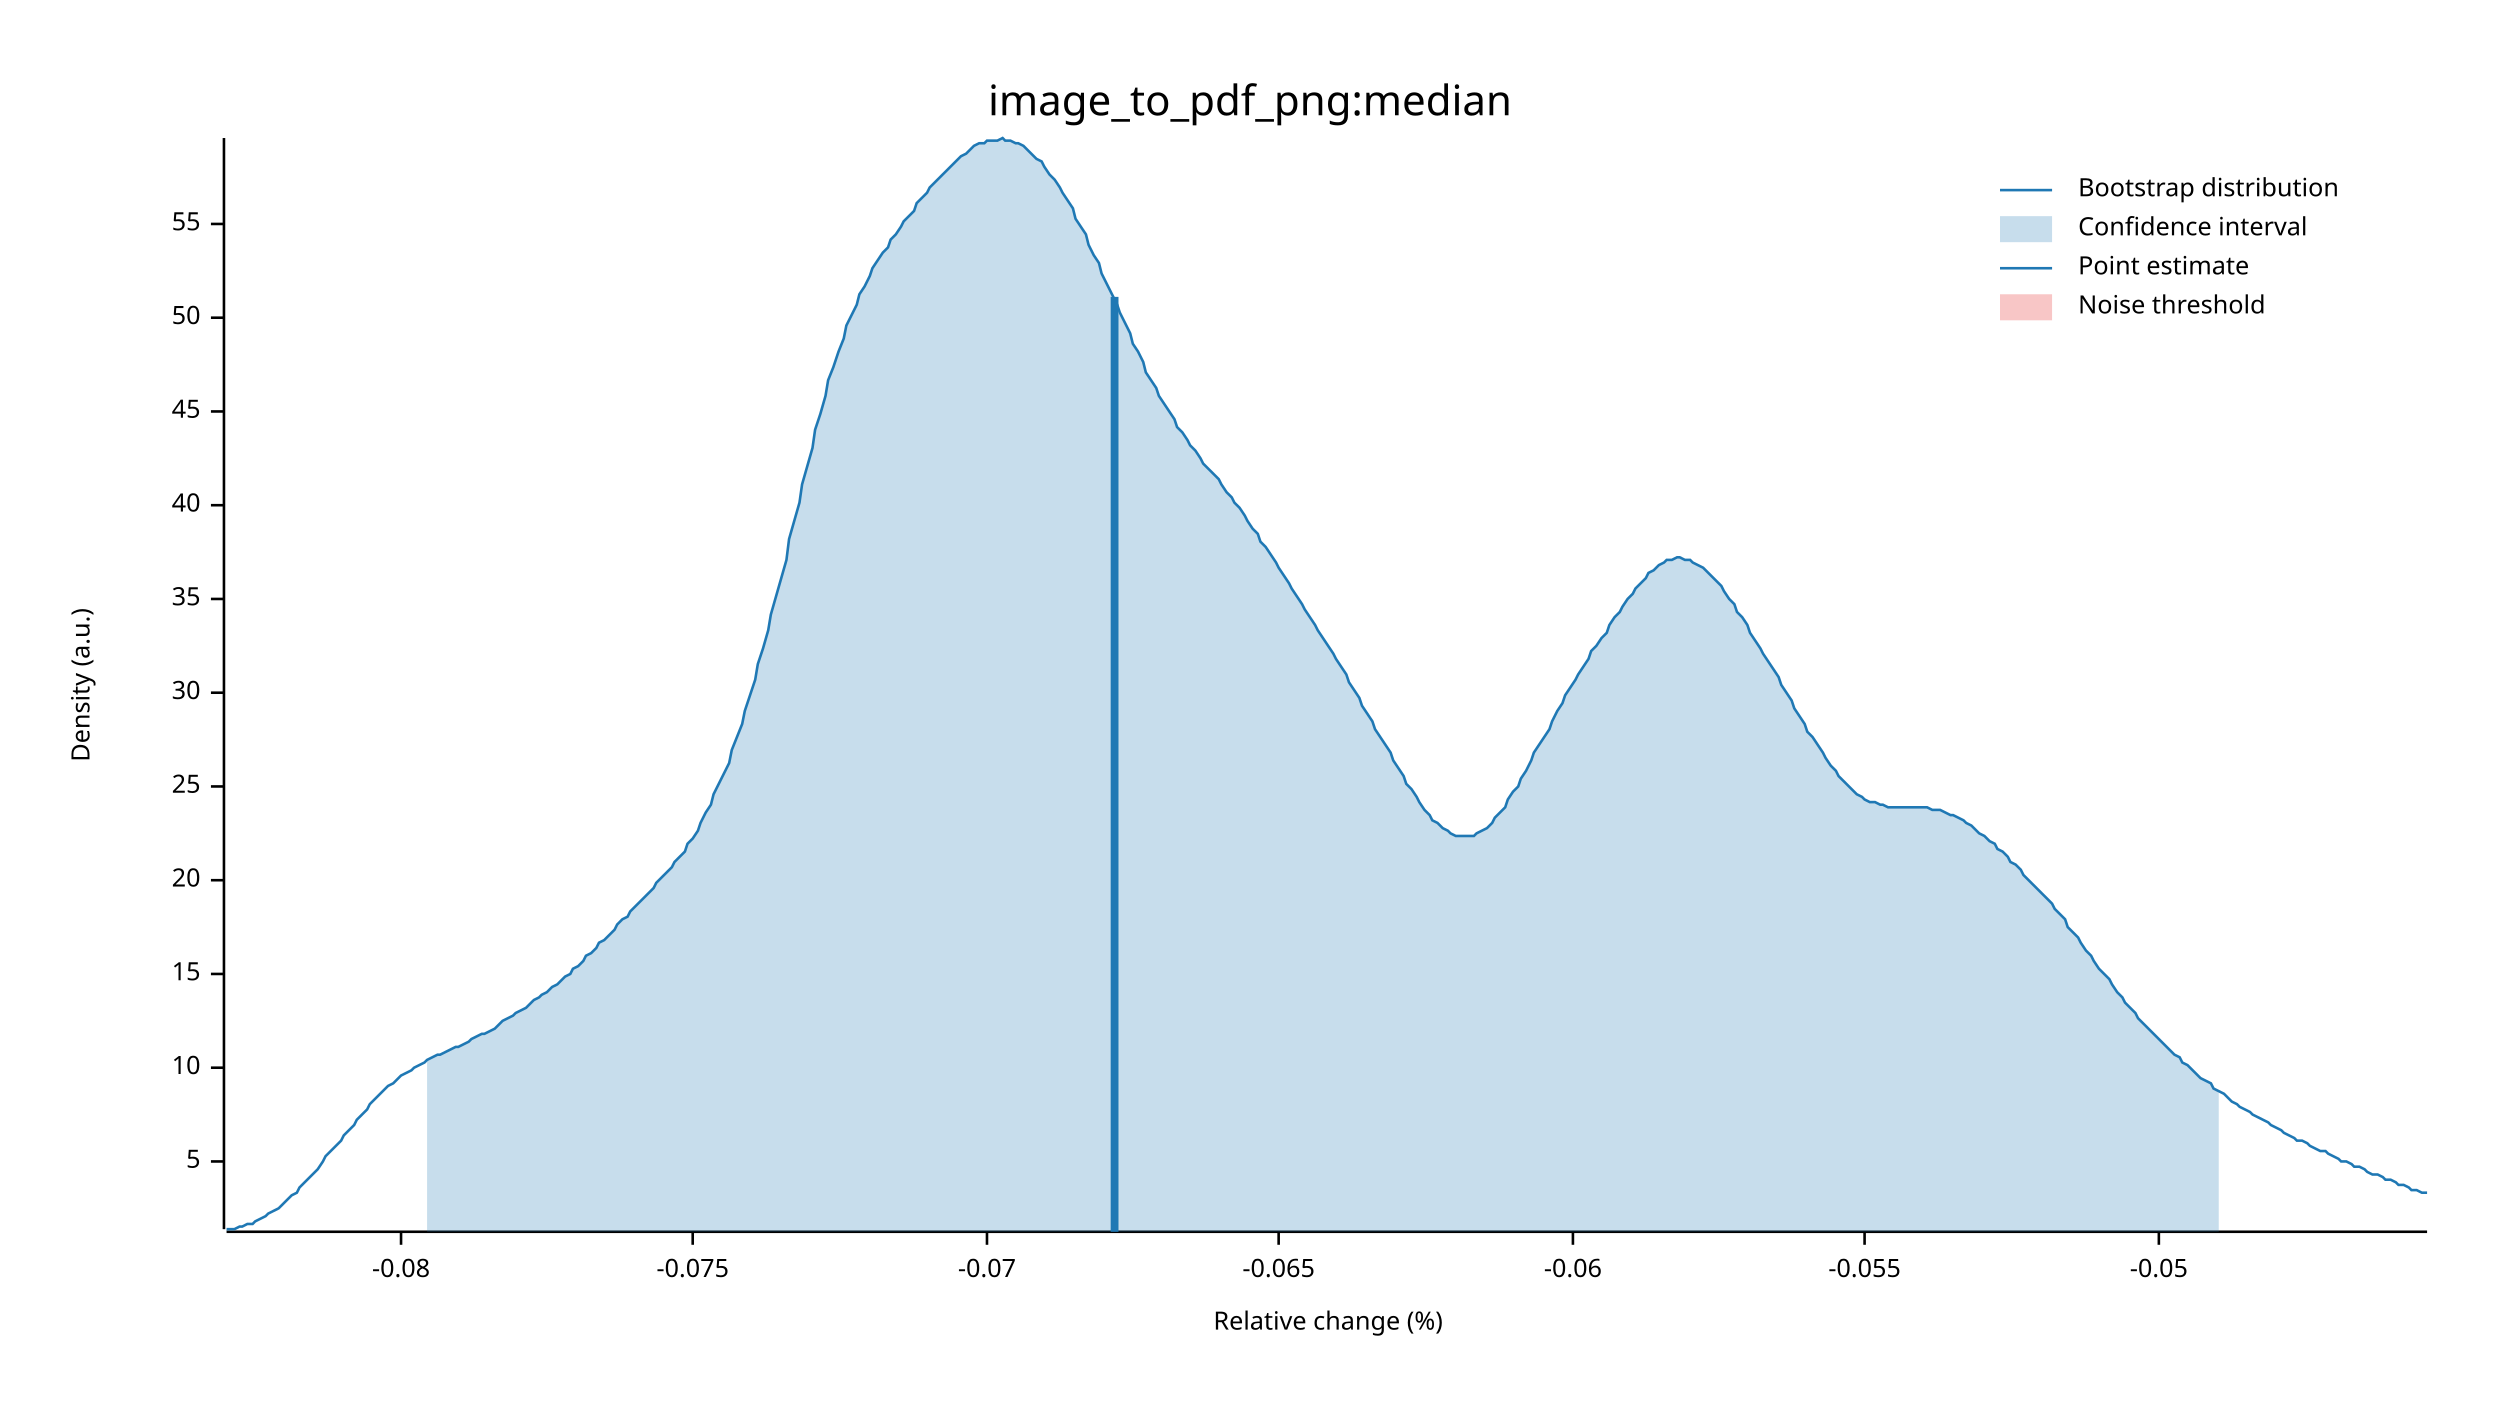
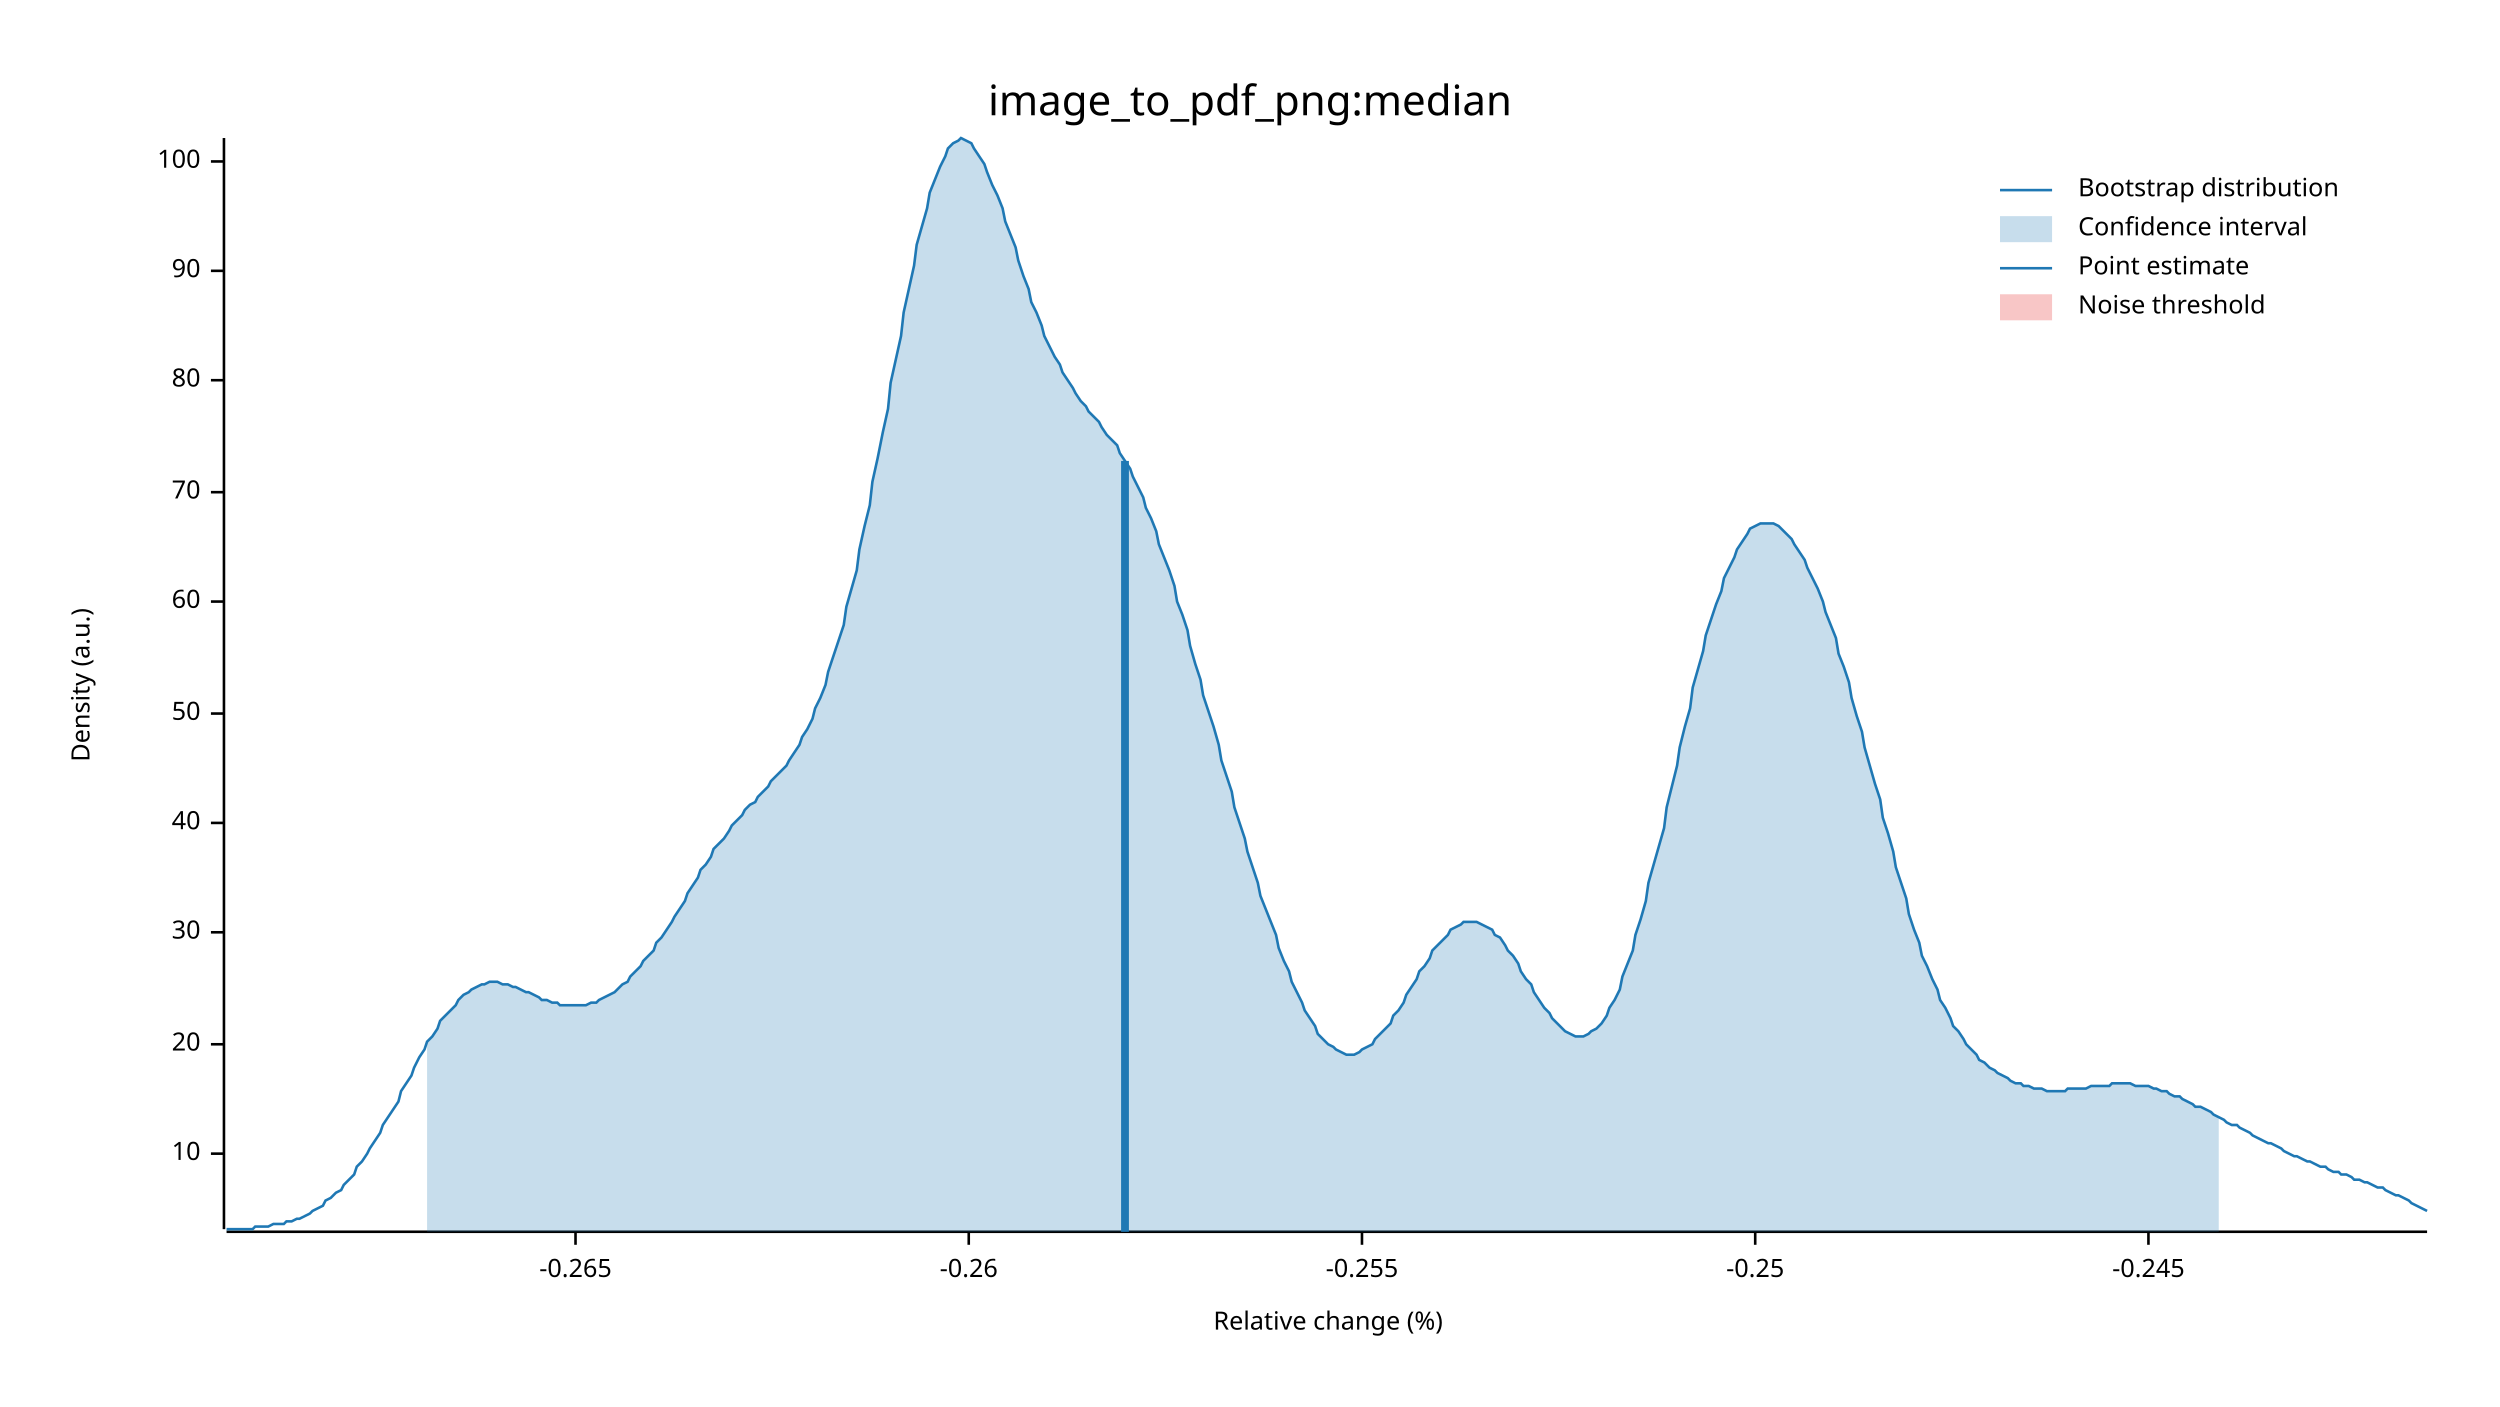
<svg xmlns="http://www.w3.org/2000/svg" width="960" height="540" viewBox="0 0 960 540">
  <text x="480" y="32" dy="0.76em" text-anchor="middle" font-family="sans-serif" font-size="16.129" opacity="1" fill="#000000">
image_to_pdf_png:median
</text>
  <text x="27" y="263" dy="0.76em" text-anchor="middle" font-family="sans-serif" font-size="9.677" opacity="1" fill="#000000" transform="rotate(270, 27, 263)">
Density (a.u.)
</text>
  <text x="510" y="513" dy="-0.5ex" text-anchor="middle" font-family="sans-serif" font-size="9.677" opacity="1" fill="#000000">
Relative change (%)
</text>
  <polyline fill="none" opacity="1" stroke="#000000" stroke-width="1" points="86,53 86,472 " />
-   <text x="77" y="446" dy="0.5ex" text-anchor="end" font-family="sans-serif" font-size="9.677" opacity="1" fill="#000000">
- 5
- </text>
-   <polyline fill="none" opacity="1" stroke="#000000" stroke-width="1" points="81,446 86,446 " />
-   <text x="77" y="410" dy="0.5ex" text-anchor="end" font-family="sans-serif" font-size="9.677" opacity="1" fill="#000000">
+   <text x="77" y="443" dy="0.5ex" text-anchor="end" font-family="sans-serif" font-size="9.677" opacity="1" fill="#000000">
10
</text>
-   <polyline fill="none" opacity="1" stroke="#000000" stroke-width="1" points="81,410 86,410 " />
-   <text x="77" y="374" dy="0.5ex" text-anchor="end" font-family="sans-serif" font-size="9.677" opacity="1" fill="#000000">
- 15
- </text>
-   <polyline fill="none" opacity="1" stroke="#000000" stroke-width="1" points="81,374 86,374 " />
-   <text x="77" y="338" dy="0.5ex" text-anchor="end" font-family="sans-serif" font-size="9.677" opacity="1" fill="#000000">
+   <polyline fill="none" opacity="1" stroke="#000000" stroke-width="1" points="81,443 86,443 " />
+   <text x="77" y="401" dy="0.5ex" text-anchor="end" font-family="sans-serif" font-size="9.677" opacity="1" fill="#000000">
20
</text>
-   <polyline fill="none" opacity="1" stroke="#000000" stroke-width="1" points="81,338 86,338 " />
-   <text x="77" y="302" dy="0.5ex" text-anchor="end" font-family="sans-serif" font-size="9.677" opacity="1" fill="#000000">
- 25
- </text>
-   <polyline fill="none" opacity="1" stroke="#000000" stroke-width="1" points="81,302 86,302 " />
-   <text x="77" y="266" dy="0.5ex" text-anchor="end" font-family="sans-serif" font-size="9.677" opacity="1" fill="#000000">
+   <polyline fill="none" opacity="1" stroke="#000000" stroke-width="1" points="81,401 86,401 " />
+   <text x="77" y="358" dy="0.5ex" text-anchor="end" font-family="sans-serif" font-size="9.677" opacity="1" fill="#000000">
30
</text>
-   <polyline fill="none" opacity="1" stroke="#000000" stroke-width="1" points="81,266 86,266 " />
-   <text x="77" y="230" dy="0.5ex" text-anchor="end" font-family="sans-serif" font-size="9.677" opacity="1" fill="#000000">
- 35
- </text>
-   <polyline fill="none" opacity="1" stroke="#000000" stroke-width="1" points="81,230 86,230 " />
-   <text x="77" y="194" dy="0.5ex" text-anchor="end" font-family="sans-serif" font-size="9.677" opacity="1" fill="#000000">
+   <polyline fill="none" opacity="1" stroke="#000000" stroke-width="1" points="81,358 86,358 " />
+   <text x="77" y="316" dy="0.5ex" text-anchor="end" font-family="sans-serif" font-size="9.677" opacity="1" fill="#000000">
40
</text>
-   <polyline fill="none" opacity="1" stroke="#000000" stroke-width="1" points="81,194 86,194 " />
-   <text x="77" y="158" dy="0.5ex" text-anchor="end" font-family="sans-serif" font-size="9.677" opacity="1" fill="#000000">
- 45
- </text>
-   <polyline fill="none" opacity="1" stroke="#000000" stroke-width="1" points="81,158 86,158 " />
-   <text x="77" y="122" dy="0.5ex" text-anchor="end" font-family="sans-serif" font-size="9.677" opacity="1" fill="#000000">
+   <polyline fill="none" opacity="1" stroke="#000000" stroke-width="1" points="81,316 86,316 " />
+   <text x="77" y="274" dy="0.5ex" text-anchor="end" font-family="sans-serif" font-size="9.677" opacity="1" fill="#000000">
50
</text>
-   <polyline fill="none" opacity="1" stroke="#000000" stroke-width="1" points="81,122 86,122 " />
-   <text x="77" y="86" dy="0.5ex" text-anchor="end" font-family="sans-serif" font-size="9.677" opacity="1" fill="#000000">
- 55
+   <polyline fill="none" opacity="1" stroke="#000000" stroke-width="1" points="81,274 86,274 " />
+   <text x="77" y="231" dy="0.5ex" text-anchor="end" font-family="sans-serif" font-size="9.677" opacity="1" fill="#000000">
+ 60
</text>
-   <polyline fill="none" opacity="1" stroke="#000000" stroke-width="1" points="81,86 86,86 " />
+   <polyline fill="none" opacity="1" stroke="#000000" stroke-width="1" points="81,231 86,231 " />
+   <text x="77" y="189" dy="0.5ex" text-anchor="end" font-family="sans-serif" font-size="9.677" opacity="1" fill="#000000">
+ 70
+ </text>
+   <polyline fill="none" opacity="1" stroke="#000000" stroke-width="1" points="81,189 86,189 " />
+   <text x="77" y="146" dy="0.5ex" text-anchor="end" font-family="sans-serif" font-size="9.677" opacity="1" fill="#000000">
+ 80
+ </text>
+   <polyline fill="none" opacity="1" stroke="#000000" stroke-width="1" points="81,146 86,146 " />
+   <text x="77" y="104" dy="0.5ex" text-anchor="end" font-family="sans-serif" font-size="9.677" opacity="1" fill="#000000">
+ 90
+ </text>
+   <polyline fill="none" opacity="1" stroke="#000000" stroke-width="1" points="81,104 86,104 " />
+   <text x="77" y="62" dy="0.5ex" text-anchor="end" font-family="sans-serif" font-size="9.677" opacity="1" fill="#000000">
+ 100
+ </text>
+   <polyline fill="none" opacity="1" stroke="#000000" stroke-width="1" points="81,62 86,62 " />
  <polyline fill="none" opacity="1" stroke="#000000" stroke-width="1" points="87,473 932,473 " />
-   <text x="154" y="483" dy="0.76em" text-anchor="middle" font-family="sans-serif" font-size="9.677" opacity="1" fill="#000000">
- -0.08
+   <text x="221" y="483" dy="0.76em" text-anchor="middle" font-family="sans-serif" font-size="9.677" opacity="1" fill="#000000">
+ -0.265
</text>
-   <polyline fill="none" opacity="1" stroke="#000000" stroke-width="1" points="154,473 154,478 " />
-   <text x="266" y="483" dy="0.76em" text-anchor="middle" font-family="sans-serif" font-size="9.677" opacity="1" fill="#000000">
- -0.075
+   <polyline fill="none" opacity="1" stroke="#000000" stroke-width="1" points="221,473 221,478 " />
+   <text x="372" y="483" dy="0.76em" text-anchor="middle" font-family="sans-serif" font-size="9.677" opacity="1" fill="#000000">
+ -0.26
</text>
-   <polyline fill="none" opacity="1" stroke="#000000" stroke-width="1" points="266,473 266,478 " />
-   <text x="379" y="483" dy="0.76em" text-anchor="middle" font-family="sans-serif" font-size="9.677" opacity="1" fill="#000000">
- -0.07
+   <polyline fill="none" opacity="1" stroke="#000000" stroke-width="1" points="372,473 372,478 " />
+   <text x="523" y="483" dy="0.76em" text-anchor="middle" font-family="sans-serif" font-size="9.677" opacity="1" fill="#000000">
+ -0.255
</text>
-   <polyline fill="none" opacity="1" stroke="#000000" stroke-width="1" points="379,473 379,478 " />
-   <text x="491" y="483" dy="0.76em" text-anchor="middle" font-family="sans-serif" font-size="9.677" opacity="1" fill="#000000">
- -0.065
+   <polyline fill="none" opacity="1" stroke="#000000" stroke-width="1" points="523,473 523,478 " />
+   <text x="674" y="483" dy="0.76em" text-anchor="middle" font-family="sans-serif" font-size="9.677" opacity="1" fill="#000000">
+ -0.25
</text>
-   <polyline fill="none" opacity="1" stroke="#000000" stroke-width="1" points="491,473 491,478 " />
-   <text x="604" y="483" dy="0.76em" text-anchor="middle" font-family="sans-serif" font-size="9.677" opacity="1" fill="#000000">
- -0.06
+   <polyline fill="none" opacity="1" stroke="#000000" stroke-width="1" points="674,473 674,478 " />
+   <text x="825" y="483" dy="0.76em" text-anchor="middle" font-family="sans-serif" font-size="9.677" opacity="1" fill="#000000">
+ -0.245
</text>
-   <polyline fill="none" opacity="1" stroke="#000000" stroke-width="1" points="604,473 604,478 " />
-   <text x="716" y="483" dy="0.76em" text-anchor="middle" font-family="sans-serif" font-size="9.677" opacity="1" fill="#000000">
- -0.055
- </text>
-   <polyline fill="none" opacity="1" stroke="#000000" stroke-width="1" points="716,473 716,478 " />
-   <text x="829" y="483" dy="0.76em" text-anchor="middle" font-family="sans-serif" font-size="9.677" opacity="1" fill="#000000">
- -0.05
- </text>
-   <polyline fill="none" opacity="1" stroke="#000000" stroke-width="1" points="829,473 829,478 " />
-   <polyline fill="none" opacity="1" stroke="#1F78B4" stroke-width="1" points="87,472 88,472 90,472 92,471 93,471 95,470 97,470 98,469 100,468 102,467 103,466 105,465 107,464 109,462 110,461 112,459 114,458 115,456 117,454 119,452 120,451 122,449 124,446 125,444 127,442 129,440 131,438 132,436 134,434 136,432 137,430 139,428 141,426 142,424 144,422 146,420 147,419 149,417 151,416 153,414 154,413 156,412 158,411 159,410 161,409 163,408 164,407 166,406 168,405 169,405 171,404 173,403 175,402 176,402 178,401 180,400 181,399 183,398 185,397 186,397 188,396 190,395 191,394 193,392 195,391 197,390 198,389 200,388 202,387 203,386 205,384 207,383 208,382 210,381 212,379 214,378 215,377 217,375 219,374 220,372 222,371 224,369 225,367 227,366 229,364 230,362 232,361 234,359 236,357 237,355 239,353 241,352 242,350 244,348 246,346 247,345 249,343 251,341 252,339 254,337 256,335 258,333 259,331 261,329 263,327 264,324 266,322 268,319 269,316 271,312 273,309 274,305 276,301 278,297 280,293 281,288 283,283 285,278 286,273 288,267 290,261 291,255 293,249 295,242 296,236 298,229 300,222 302,215 303,207 305,200 307,193 308,186 310,179 312,172 313,165 315,159 317,152 318,146 320,141 322,135 324,130 325,125 327,121 329,117 330,113 332,110 334,106 335,103 337,100 339,97 341,95 342,92 344,90 346,87 347,85 349,83 351,81 352,78 354,76 356,74 357,72 359,70 361,68 363,66 364,65 366,63 368,61 369,60 371,59 373,57 374,56 376,55 378,55 379,54 381,54 383,54 385,53 386,54 388,54 390,55 391,55 393,56 395,58 396,59 398,61 400,62 401,64 403,67 405,69 407,72 408,74 410,77 412,80 413,84 415,87 417,90 418,94 420,98 422,101 423,105 425,109 427,113 429,117 430,120 432,124 434,128 435,132 437,135 439,139 440,143 442,146 444,149 445,152 447,155 449,158 451,161 452,164 454,166 456,169 457,171 459,173 461,176 462,178 464,180 466,182 468,184 469,186 471,189 473,191 474,193 476,195 478,198 479,200 481,203 483,205 484,208 486,210 488,213 490,216 491,218 493,221 495,224 496,226 498,229 500,232 501,234 503,237 505,240 506,242 508,245 510,248 512,251 513,253 515,256 517,259 518,262 520,265 522,268 523,271 525,274 527,277 528,280 530,283 532,286 534,289 535,292 537,295 539,298 540,301 542,303 544,306 545,308 547,311 549,313 550,315 552,316 554,318 556,319 557,320 559,321 561,321 562,321 564,321 566,321 567,320 569,319 571,318 573,316 574,314 576,312 578,310 579,307 581,304 583,302 584,299 586,296 588,292 589,289 591,286 593,283 595,280 596,277 598,273 600,270 601,267 603,264 605,261 606,259 608,256 610,253 611,250 613,248 615,245 617,243 618,240 620,237 622,235 623,233 625,230 627,228 628,226 630,224 632,222 633,220 635,219 637,217 639,216 640,215 642,215 644,214 645,214 647,215 649,215 650,216 652,217 654,218 655,219 657,221 659,223 661,225 662,227 664,230 666,232 667,235 669,237 671,240 672,243 674,246 676,249 677,251 679,254 681,257 683,260 684,263 686,266 688,269 689,272 691,275 693,278 694,281 696,283 698,286 700,289 701,291 703,294 705,296 706,298 708,300 710,302 711,303 713,305 715,306 716,307 718,308 720,308 722,309 723,309 725,310 727,310 728,310 730,310 732,310 733,310 735,310 737,310 738,310 740,310 742,311 744,311 745,311 747,312 749,313 750,313 752,314 754,315 755,316 757,317 759,319 760,320 762,321 764,323 766,324 767,326 769,327 771,329 772,331 774,332 776,334 777,336 779,338 781,340 782,341 784,343 786,345 788,347 789,349 791,351 793,353 794,356 796,358 798,360 799,362 801,365 803,367 804,369 806,372 808,374 810,376 811,378 813,381 815,383 816,385 818,387 820,389 821,391 823,393 825,395 827,397 828,398 830,400 832,402 833,403 835,405 837,406 838,408 840,409 842,411 843,412 845,414 847,415 849,416 850,418 852,419 854,420 855,421 857,423 859,424 860,425 862,426 864,427 865,428 867,429 869,430 871,431 872,432 874,433 876,434 877,435 879,436 881,437 882,438 884,438 886,439 887,440 889,441 891,442 893,442 894,443 896,444 898,445 899,446 901,446 903,447 904,448 906,448 908,449 909,450 911,451 913,451 915,452 916,453 918,453 920,454 921,455 923,455 925,456 926,457 928,457 930,458 932,458 " />
-   <polygon opacity="0.25" fill="#1F78B4" points="164,407 166,406 168,405 169,405 171,404 173,403 175,402 176,402 178,401 180,400 181,399 183,398 185,397 186,397 188,396 190,395 191,394 193,392 195,391 197,390 198,389 200,388 202,387 203,386 205,384 207,383 208,382 210,381 212,379 214,378 215,377 217,375 219,374 220,372 222,371 224,369 225,367 227,366 229,364 230,362 232,361 234,359 236,357 237,355 239,353 241,352 242,350 244,348 246,346 247,345 249,343 251,341 252,339 254,337 256,335 258,333 259,331 261,329 263,327 264,324 266,322 268,319 269,316 271,312 273,309 274,305 276,301 278,297 280,293 281,288 283,283 285,278 286,273 288,267 290,261 291,255 293,249 295,242 296,236 298,229 300,222 302,215 303,207 305,200 307,193 308,186 310,179 312,172 313,165 315,159 317,152 318,146 320,141 322,135 324,130 325,125 327,121 329,117 330,113 332,110 334,106 335,103 337,100 339,97 341,95 342,92 344,90 346,87 347,85 349,83 351,81 352,78 354,76 356,74 357,72 359,70 361,68 363,66 364,65 366,63 368,61 369,60 371,59 373,57 374,56 376,55 378,55 379,54 381,54 383,54 385,53 386,54 388,54 390,55 391,55 393,56 395,58 396,59 398,61 400,62 401,64 403,67 405,69 407,72 408,74 410,77 412,80 413,84 415,87 417,90 418,94 420,98 422,101 423,105 425,109 427,113 429,117 430,120 432,124 434,128 435,132 437,135 439,139 440,143 442,146 444,149 445,152 447,155 449,158 451,161 452,164 454,166 456,169 457,171 459,173 461,176 462,178 464,180 466,182 468,184 469,186 471,189 473,191 474,193 476,195 478,198 479,200 481,203 483,205 484,208 486,210 488,213 490,216 491,218 493,221 495,224 496,226 498,229 500,232 501,234 503,237 505,240 506,242 508,245 510,248 512,251 513,253 515,256 517,259 518,262 520,265 522,268 523,271 525,274 527,277 528,280 530,283 532,286 534,289 535,292 537,295 539,298 540,301 542,303 544,306 545,308 547,311 549,313 550,315 552,316 554,318 556,319 557,320 559,321 561,321 562,321 564,321 566,321 567,320 569,319 571,318 573,316 574,314 576,312 578,310 579,307 581,304 583,302 584,299 586,296 588,292 589,289 591,286 593,283 595,280 596,277 598,273 600,270 601,267 603,264 605,261 606,259 608,256 610,253 611,250 613,248 615,245 617,243 618,240 620,237 622,235 623,233 625,230 627,228 628,226 630,224 632,222 633,220 635,219 637,217 639,216 640,215 642,215 644,214 645,214 647,215 649,215 650,216 652,217 654,218 655,219 657,221 659,223 661,225 662,227 664,230 666,232 667,235 669,237 671,240 672,243 674,246 676,249 677,251 679,254 681,257 683,260 684,263 686,266 688,269 689,272 691,275 693,278 694,281 696,283 698,286 700,289 701,291 703,294 705,296 706,298 708,300 710,302 711,303 713,305 715,306 716,307 718,308 720,308 722,309 723,309 725,310 727,310 728,310 730,310 732,310 733,310 735,310 737,310 738,310 740,310 742,311 744,311 745,311 747,312 749,313 750,313 752,314 754,315 755,316 757,317 759,319 760,320 762,321 764,323 766,324 767,326 769,327 771,329 772,331 774,332 776,334 777,336 779,338 781,340 782,341 784,343 786,345 788,347 789,349 791,351 793,353 794,356 796,358 798,360 799,362 801,365 803,367 804,369 806,372 808,374 810,376 811,378 813,381 815,383 816,385 818,387 820,389 821,391 823,393 825,395 827,397 828,398 830,400 832,402 833,403 835,405 837,406 838,408 840,409 842,411 843,412 845,414 847,415 849,416 850,418 852,419 852,473 164,473 " />
-   <polyline fill="none" opacity="1" stroke="#1F78B4" stroke-width="3" points="428,473 428,114 " />
+   <polyline fill="none" opacity="1" stroke="#000000" stroke-width="1" points="825,473 825,478 " />
+   <polyline fill="none" opacity="1" stroke="#1F78B4" stroke-width="1" points="87,472 88,472 90,472 92,472 93,472 95,472 97,472 98,471 100,471 102,471 103,471 105,470 107,470 109,470 110,469 112,469 114,468 115,468 117,467 119,466 120,465 122,464 124,463 125,461 127,460 129,458 131,457 132,455 134,453 136,451 137,448 139,446 141,443 142,441 144,438 146,435 147,432 149,429 151,426 153,423 154,419 156,416 158,413 159,410 161,406 163,403 164,400 166,398 168,395 169,392 171,390 173,388 175,386 176,384 178,382 180,381 181,380 183,379 185,378 186,378 188,377 190,377 191,377 193,378 195,378 197,379 198,379 200,380 202,381 203,381 205,382 207,383 208,384 210,384 212,385 214,385 215,386 217,386 219,386 220,386 222,386 224,386 225,386 227,385 229,385 230,384 232,383 234,382 236,381 237,380 239,378 241,377 242,375 244,373 246,371 247,369 249,367 251,365 252,362 254,360 256,357 258,354 259,352 261,349 263,346 264,343 266,340 268,337 269,334 271,332 273,329 274,326 276,324 278,322 280,319 281,317 283,315 285,313 286,311 288,309 290,308 291,306 293,304 295,302 296,300 298,298 300,296 302,294 303,292 305,289 307,286 308,283 310,280 312,276 313,272 315,268 317,263 318,258 320,252 322,246 324,240 325,233 327,226 329,219 330,211 332,202 334,194 335,185 337,176 339,166 341,157 342,147 344,138 346,129 347,120 349,111 351,102 352,94 354,87 356,80 357,74 359,69 361,64 363,60 364,57 366,55 368,54 369,53 371,54 373,55 374,57 376,60 378,63 379,66 381,71 383,75 385,80 386,85 388,90 390,95 391,100 393,106 395,111 396,116 398,120 400,125 401,129 403,133 405,137 407,140 408,143 410,146 412,149 413,151 415,154 417,156 418,158 420,160 422,162 423,164 425,167 427,169 429,171 430,174 432,177 434,180 435,183 437,187 439,191 440,195 442,199 444,204 445,209 447,214 449,219 451,225 452,231 454,236 456,242 457,248 459,255 461,261 462,267 464,273 466,279 468,286 469,292 471,298 473,304 474,310 476,316 478,322 479,327 481,333 483,339 484,344 486,349 488,354 490,359 491,364 493,369 495,373 496,377 498,381 500,385 501,388 503,391 505,394 506,397 508,399 510,401 512,402 513,403 515,404 517,405 518,405 520,405 522,404 523,403 525,402 527,401 528,399 530,397 532,395 534,393 535,390 537,388 539,385 540,382 542,379 544,376 545,373 547,371 549,368 550,365 552,363 554,361 556,359 557,357 559,356 561,355 562,354 564,354 566,354 567,354 569,355 571,356 573,357 574,359 576,360 578,363 579,365 581,367 583,370 584,373 586,376 588,378 589,381 591,384 593,387 595,389 596,391 598,393 600,395 601,396 603,397 605,398 606,398 608,398 610,397 611,396 613,395 615,393 617,390 618,387 620,384 622,380 623,375 625,370 627,365 628,359 630,353 632,346 633,339 635,332 637,325 639,318 640,310 642,302 644,294 645,287 647,279 649,272 650,264 652,257 654,250 655,244 657,238 659,232 661,227 662,222 664,218 666,214 667,211 669,208 671,205 672,203 674,202 676,201 677,201 679,201 681,201 683,202 684,203 686,205 688,207 689,209 691,212 693,215 694,218 696,222 698,226 700,231 701,235 703,240 705,245 706,251 708,256 710,262 711,268 713,275 715,281 716,287 718,294 720,301 722,307 723,314 725,320 727,327 728,333 730,339 732,345 733,351 735,357 737,362 738,367 740,371 742,376 744,380 745,384 747,387 749,391 750,394 752,396 754,399 755,401 757,403 759,405 760,407 762,408 764,410 766,411 767,412 769,413 771,414 772,415 774,416 776,416 777,417 779,417 781,418 782,418 784,418 786,419 788,419 789,419 791,419 793,419 794,418 796,418 798,418 799,418 801,418 803,417 804,417 806,417 808,417 810,417 811,416 813,416 815,416 816,416 818,416 820,417 821,417 823,417 825,417 827,418 828,418 830,419 832,419 833,420 835,421 837,421 838,422 840,423 842,424 843,425 845,425 847,426 849,427 850,428 852,429 854,430 855,431 857,432 859,432 860,433 862,434 864,435 865,436 867,437 869,438 871,439 872,439 874,440 876,441 877,442 879,443 881,444 882,444 884,445 886,446 887,446 889,447 891,448 893,448 894,449 896,450 898,450 899,451 901,451 903,452 904,453 906,453 908,454 909,454 911,455 913,456 915,456 916,457 918,458 920,459 921,459 923,460 925,461 926,462 928,463 930,464 932,465 " />
+   <polygon opacity="0.25" fill="#1F78B4" points="164,400 166,398 168,395 169,392 171,390 173,388 175,386 176,384 178,382 180,381 181,380 183,379 185,378 186,378 188,377 190,377 191,377 193,378 195,378 197,379 198,379 200,380 202,381 203,381 205,382 207,383 208,384 210,384 212,385 214,385 215,386 217,386 219,386 220,386 222,386 224,386 225,386 227,385 229,385 230,384 232,383 234,382 236,381 237,380 239,378 241,377 242,375 244,373 246,371 247,369 249,367 251,365 252,362 254,360 256,357 258,354 259,352 261,349 263,346 264,343 266,340 268,337 269,334 271,332 273,329 274,326 276,324 278,322 280,319 281,317 283,315 285,313 286,311 288,309 290,308 291,306 293,304 295,302 296,300 298,298 300,296 302,294 303,292 305,289 307,286 308,283 310,280 312,276 313,272 315,268 317,263 318,258 320,252 322,246 324,240 325,233 327,226 329,219 330,211 332,202 334,194 335,185 337,176 339,166 341,157 342,147 344,138 346,129 347,120 349,111 351,102 352,94 354,87 356,80 357,74 359,69 361,64 363,60 364,57 366,55 368,54 369,53 371,54 373,55 374,57 376,60 378,63 379,66 381,71 383,75 385,80 386,85 388,90 390,95 391,100 393,106 395,111 396,116 398,120 400,125 401,129 403,133 405,137 407,140 408,143 410,146 412,149 413,151 415,154 417,156 418,158 420,160 422,162 423,164 425,167 427,169 429,171 430,174 432,177 434,180 435,183 437,187 439,191 440,195 442,199 444,204 445,209 447,214 449,219 451,225 452,231 454,236 456,242 457,248 459,255 461,261 462,267 464,273 466,279 468,286 469,292 471,298 473,304 474,310 476,316 478,322 479,327 481,333 483,339 484,344 486,349 488,354 490,359 491,364 493,369 495,373 496,377 498,381 500,385 501,388 503,391 505,394 506,397 508,399 510,401 512,402 513,403 515,404 517,405 518,405 520,405 522,404 523,403 525,402 527,401 528,399 530,397 532,395 534,393 535,390 537,388 539,385 540,382 542,379 544,376 545,373 547,371 549,368 550,365 552,363 554,361 556,359 557,357 559,356 561,355 562,354 564,354 566,354 567,354 569,355 571,356 573,357 574,359 576,360 578,363 579,365 581,367 583,370 584,373 586,376 588,378 589,381 591,384 593,387 595,389 596,391 598,393 600,395 601,396 603,397 605,398 606,398 608,398 610,397 611,396 613,395 615,393 617,390 618,387 620,384 622,380 623,375 625,370 627,365 628,359 630,353 632,346 633,339 635,332 637,325 639,318 640,310 642,302 644,294 645,287 647,279 649,272 650,264 652,257 654,250 655,244 657,238 659,232 661,227 662,222 664,218 666,214 667,211 669,208 671,205 672,203 674,202 676,201 677,201 679,201 681,201 683,202 684,203 686,205 688,207 689,209 691,212 693,215 694,218 696,222 698,226 700,231 701,235 703,240 705,245 706,251 708,256 710,262 711,268 713,275 715,281 716,287 718,294 720,301 722,307 723,314 725,320 727,327 728,333 730,339 732,345 733,351 735,357 737,362 738,367 740,371 742,376 744,380 745,384 747,387 749,391 750,394 752,396 754,399 755,401 757,403 759,405 760,407 762,408 764,410 766,411 767,412 769,413 771,414 772,415 774,416 776,416 777,417 779,417 781,418 782,418 784,418 786,419 788,419 789,419 791,419 793,419 794,418 796,418 798,418 799,418 801,418 803,417 804,417 806,417 808,417 810,417 811,416 813,416 815,416 816,416 818,416 820,417 821,417 823,417 825,417 827,418 828,418 830,419 832,419 833,420 835,421 837,421 838,422 840,423 842,424 843,425 845,425 847,426 849,427 850,428 852,429 852,473 164,473 " />
+   <polyline fill="none" opacity="1" stroke="#1F78B4" stroke-width="3" points="432,473 432,177 " />
  <rect x="509" y="53" width="0" height="419" opacity="0.1" fill="#E31A1C" stroke="none" />
  <text x="798" y="68" dy="0.76em" text-anchor="start" font-family="sans-serif" font-size="9.677" opacity="1" fill="#000000">
Bootstrap distribution
</text>
  <text x="798" y="83" dy="0.76em" text-anchor="start" font-family="sans-serif" font-size="9.677" opacity="1" fill="#000000">
Confidence interval
</text>
  <text x="798" y="98" dy="0.76em" text-anchor="start" font-family="sans-serif" font-size="9.677" opacity="1" fill="#000000">
Point estimate
</text>
  <text x="798" y="113" dy="0.76em" text-anchor="start" font-family="sans-serif" font-size="9.677" opacity="1" fill="#000000">
Noise threshold
</text>
  <polyline fill="none" opacity="1" stroke="#1F78B4" stroke-width="1" points="768,73 788,73 " />
  <rect x="768" y="83" width="20" height="10" opacity="0.25" fill="#1F78B4" stroke="none" />
  <polyline fill="none" opacity="1" stroke="#1F78B4" stroke-width="1" points="768,103 788,103 " />
  <rect x="768" y="113" width="20" height="10" opacity="0.25" fill="#E31A1C" stroke="none" />
</svg>
